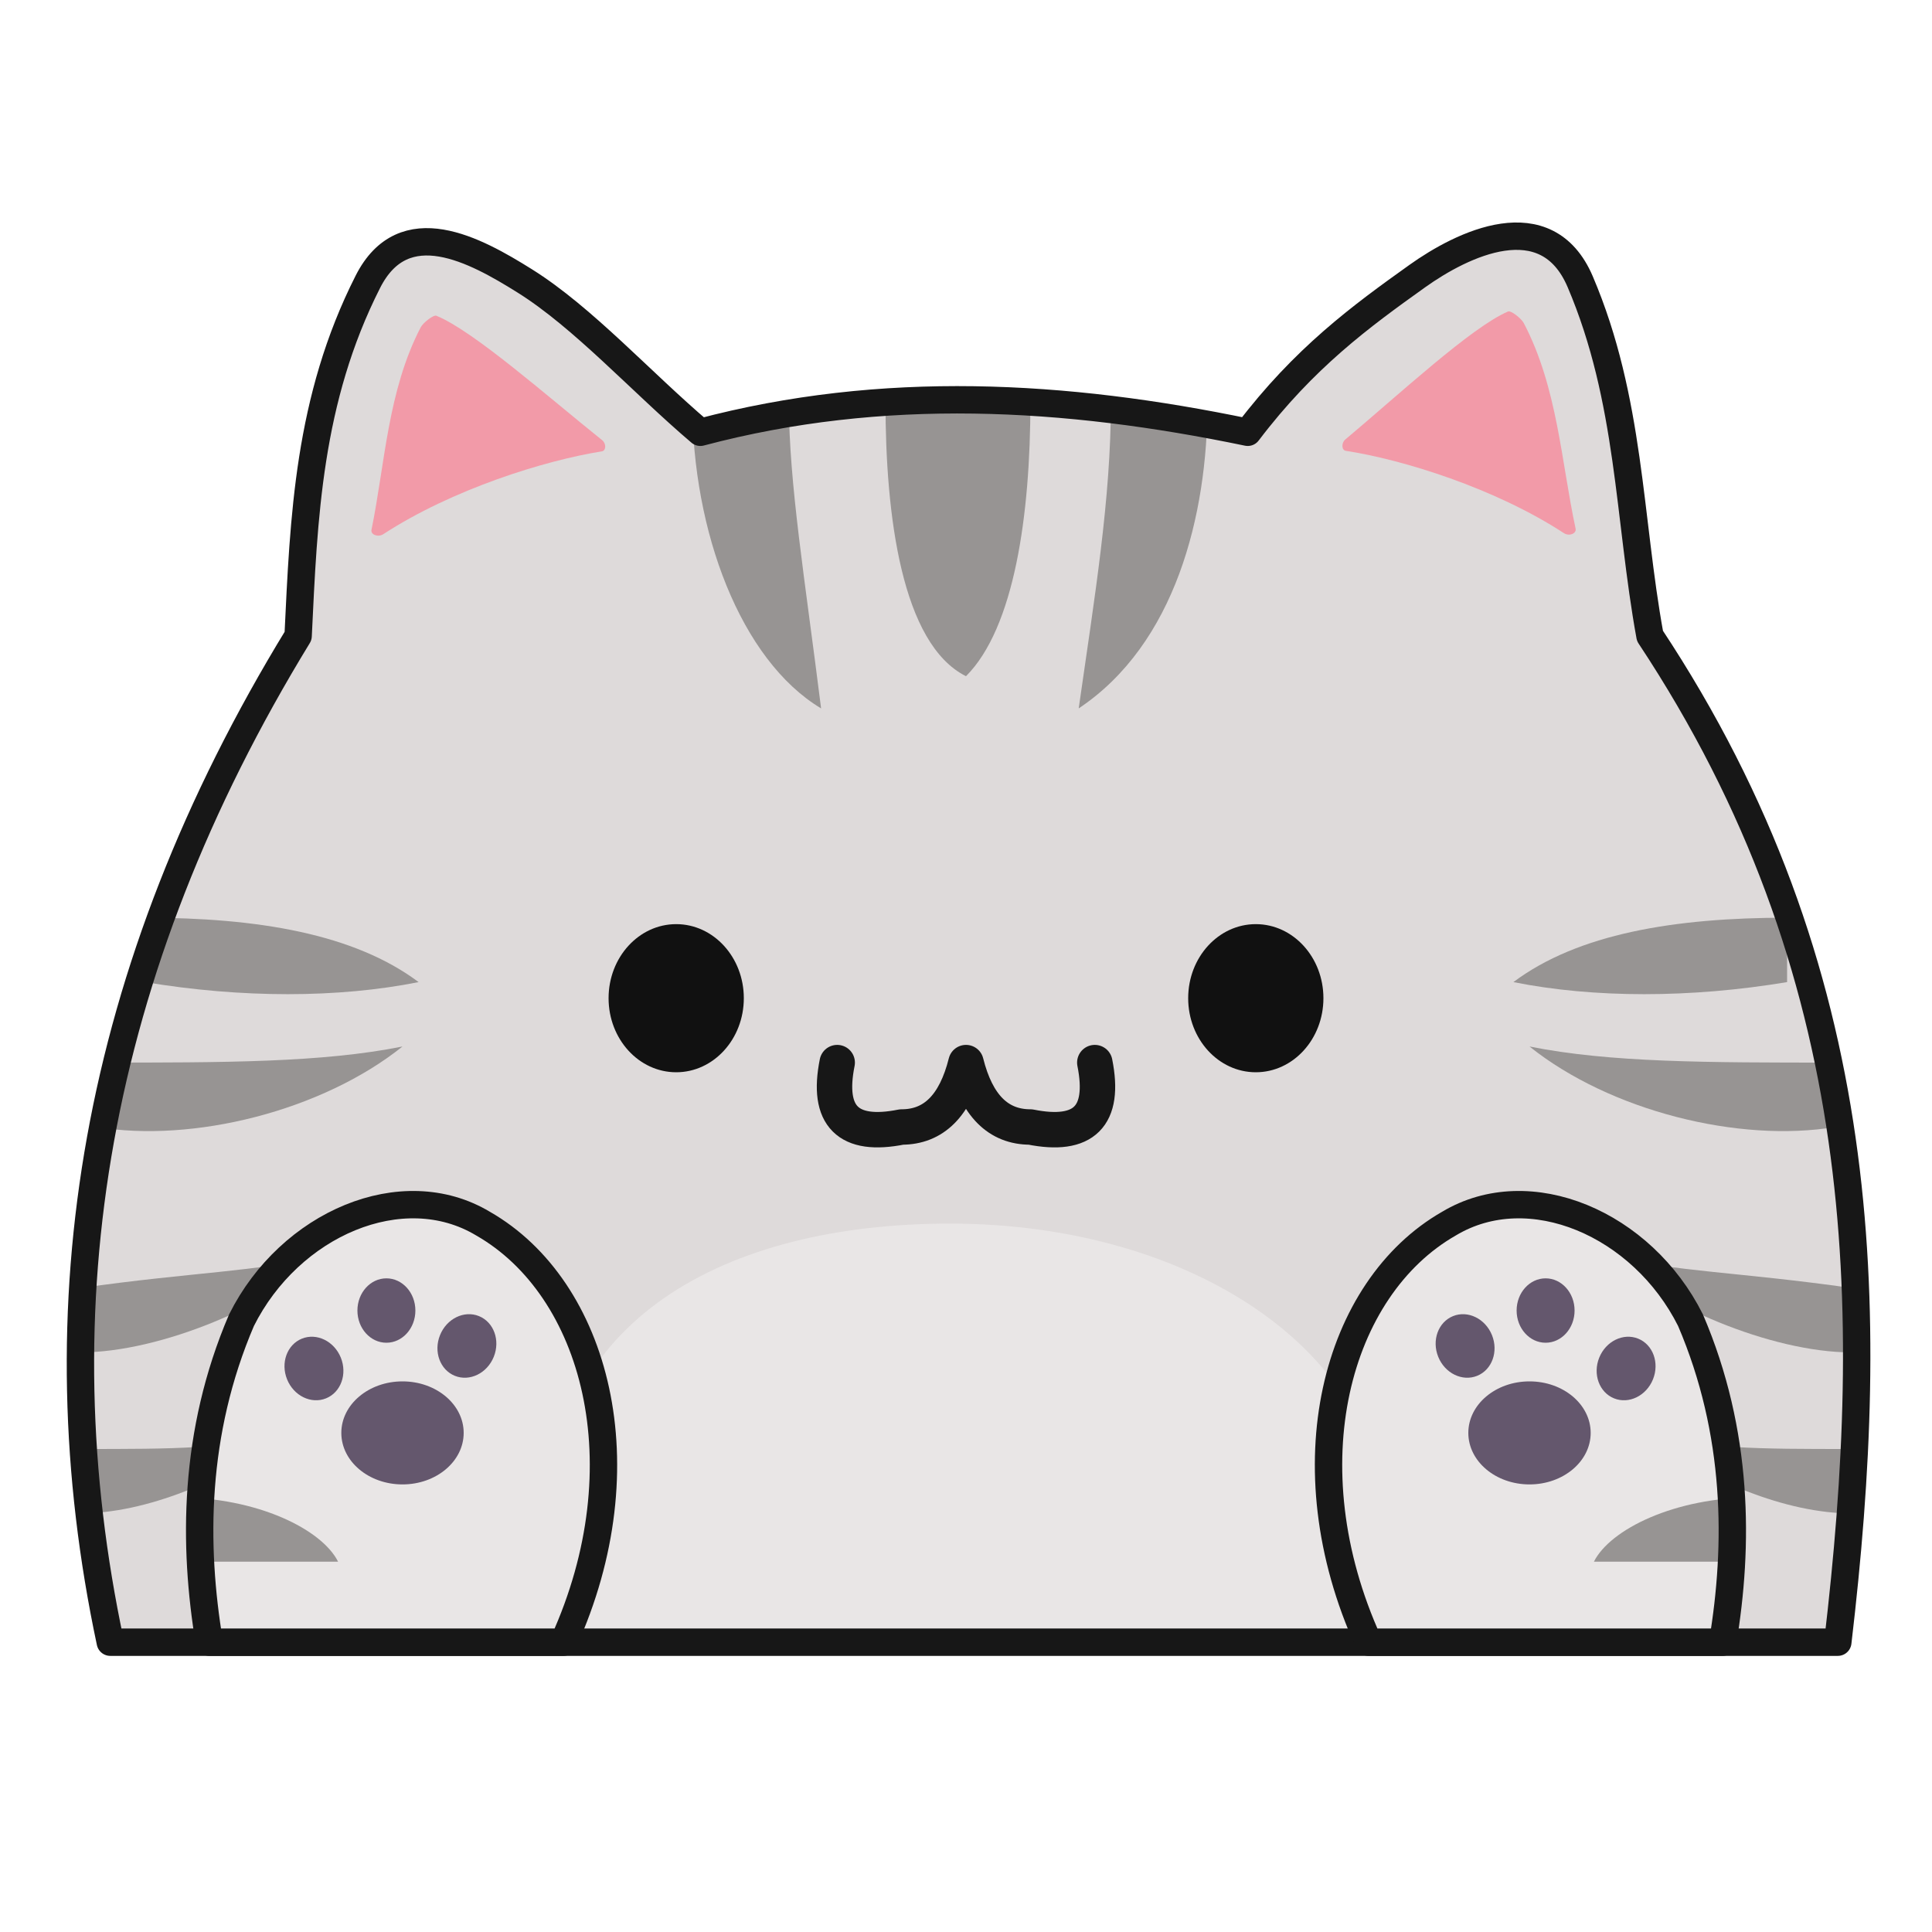
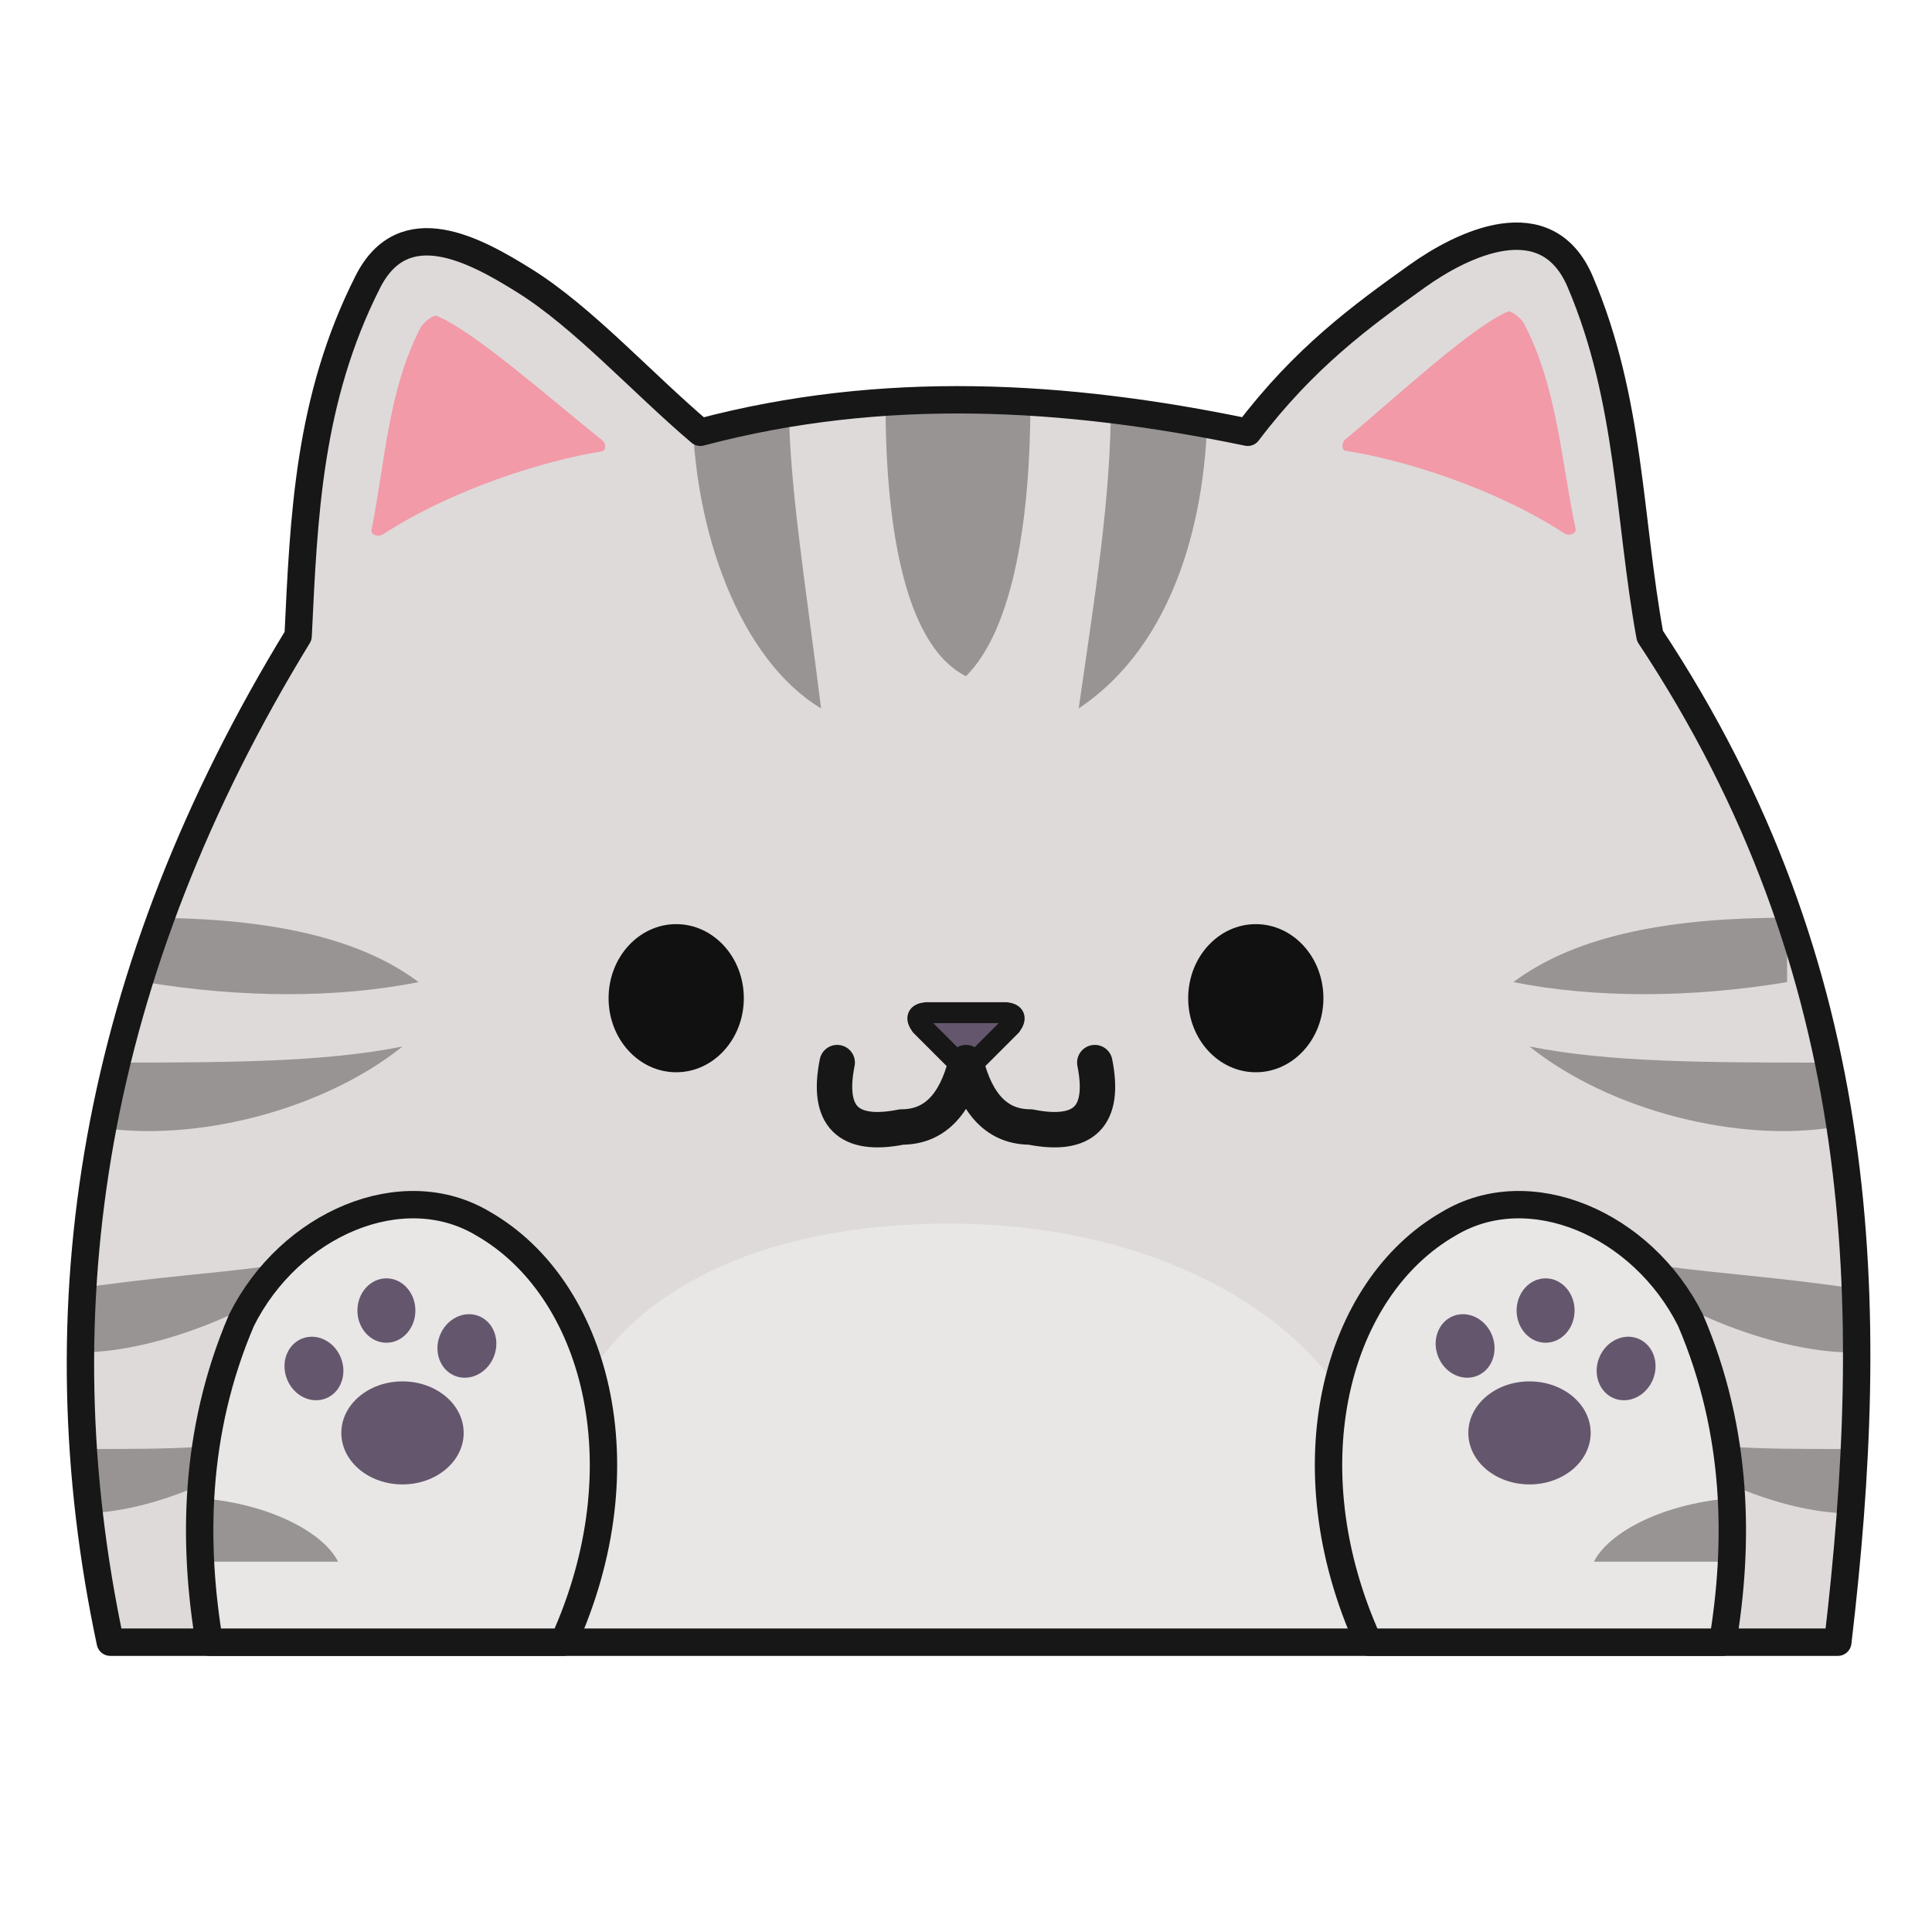
<svg xmlns="http://www.w3.org/2000/svg" width="120" height="120" viewBox="0 0 120 120">
  <defs>
    <clipPath id="body-clip">
      <path d="M6.85 102 C2.423 81.167 5.775 60.333 18.517 39.5 C18.869 32.167 19.134 24.833 22.85 17.5 C25.089 13.082 29.53 15.534 32.58 17.44 C36.22 19.713 39.86 23.76 43.5 26.85 C54.833 23.844 66.167 24.494 77.5 26.85 C81.01 22.223 84.52 19.654 88.03 17.149 C90.819 15.159 96.053 12.58 98.15 17.5 C101.275 24.833 101.146 32.167 102.483 39.5 C116.281 60.333 116.601 81.167 114.15 102 Z" />
    </clipPath>
    <clipPath id="paw-left-clip">
      <path d="M13 102 C12 96 12 89 15 82 C18 76 25 73 30 76 C37 80 40 91 35 102 Z" />
    </clipPath>
    <clipPath id="paw-right-clip">
      <path d="M85 102 C80 91 83 80 90 76 C95 73 102 76 105 82 C108 89 108 96 107 102 Z" />
    </clipPath>
  </defs>
  <g stroke="#171717" stroke-width="1.7" stroke-linecap="round" stroke-linejoin="round">
    <g id="body">
      <path fill="#dedada" d="M6.85 102 C2.423 81.167 5.775 60.333 18.517 39.5 C18.869 32.167 19.134 24.833 22.85 17.5 C25.089 13.082 29.53 15.534 32.58 17.44 C36.22 19.713 39.86 23.76 43.5 26.85 C54.833 23.844 66.167 24.494 77.5 26.85 C81.01 22.223 84.52 19.654 88.03 17.149 C90.819 15.159 96.053 12.58 98.15 17.5 C101.275 24.833 101.146 32.167 102.483 39.5 C116.281 60.333 116.601 81.167 114.15 102 Z" stroke="none" />
      <g id="body-markings" clip-path="url(#body-clip)" stroke="none">
        <path d="M34 103 L34 95 C34 82 45 76 59 76 C74 76 86 84 86 95 L86 103 Z" fill="#e9e6e6" />
        <path d="M43 25 C43 33 46 41 51 44 C50 36 49 30 49 25 Z" fill="#979493" />
        <path d="M55 25 C55 32 56 40 60 42 C63 39 64 32 64 25 Z" fill="#979493" />
        <path d="M69 25 C69 31 68 37 67 44 C73 40 75 32 75 25 Z" fill="#979493" />
        <path d="M9 57 C16 57 22 58 26 61 C21 62 15 62 9 61 Z" fill="#979493" />
        <path d="M9 57 C16 57 22 58 26 61 C21 62 15 62 9 61 Z" fill="#979493" transform="translate(120 0) scale(-1 1)" />
        <path d="M6 66 C14 66 20 66 25 65 C20 69 12 71 6 70 Z" fill="#979493" />
        <path d="M6 66 C14 66 20 66 25 65 C20 69 12 71 6 70 Z" fill="#979493" transform="translate(120 0) scale(-1 1)" />
        <path d="M5 80 C12 79 16 79 20 78 C17 81 10 84 5 84 Z" fill="#979493" />
        <path d="M5 80 C12 79 16 79 20 78 C17 81 10 84 5 84 Z" fill="#979493" transform="translate(120 0) scale(-1 1)" />
        <path d="M5 90 C11 90 14 90 18 89 C14 92 9 94 5 94 Z" fill="#979493" />
        <path d="M5 90 C11 90 14 90 18 89 C14 92 9 94 5 94 Z" fill="#979493" transform="translate(120 0) scale(-1 1)" />
      </g>
      <g id="ears" stroke="none">
        <path id="ear-inner-left" fill="#f29aa8" d="M23.074 32.907 C23.915 28.8 24.08 24.277 26.131 20.331 C26.285 20.036 26.928 19.541 27.101 19.611 C29.408 20.546 34.021 24.636 37.407 27.345 C37.659 27.548 37.65 27.991 37.385 28.034 C33.829 28.598 28.088 30.39 23.807 33.179 C23.487 33.387 23.011 33.214 23.074 32.907 Z" />
        <path id="ear-inner-right" fill="#f29aa8" d="M97.863 32.834 C96.969 28.664 96.739 24.065 94.645 20.069 C94.489 19.77 93.843 19.273 93.672 19.345 C91.396 20.316 86.877 24.516 83.556 27.301 C83.308 27.509 83.323 27.96 83.588 28.001 C87.125 28.544 92.85 30.317 97.14 33.116 C97.46 33.325 97.93 33.145 97.863 32.834 Z" />
      </g>
      <path fill="none" d="M6.85 102 C2.423 81.167 5.775 60.333 18.517 39.5 C18.869 32.167 19.134 24.833 22.85 17.5 C25.089 13.082 29.53 15.534 32.58 17.44 C36.22 19.713 39.86 23.76 43.5 26.85 C54.833 23.844 66.167 24.494 77.5 26.85 C81.01 22.223 84.52 19.654 88.03 17.149 C90.819 15.159 96.053 12.58 98.15 17.5 C101.275 24.833 101.146 32.167 102.483 39.5 C116.281 60.333 116.601 81.167 114.15 102 Z" id="outline" />
    </g>
    <g id="head">
      <g id="eyes" fill="#111111" stroke="none">
        <ellipse cx="42" cy="62" rx="4.2" ry="4.6" />
        <ellipse cx="78" cy="62" rx="4.2" ry="4.6" />
      </g>
+       <path id="nose" fill="#64576d" stroke-width="1.3" d="M57.5 62.9 L62.5 62.9 Q63.3 63 62.8 63.7 L60.6 65.9 Q60 66.4 59.4 65.9 L57.2 63.7 Q56.7 63 57.5 62.9 Z" />
      <g id="mouth">
        <g id="mouth-idle" fill="none" stroke-width="2.2">
          <path d="M52 66 Q51 71 56 70 Q59 70 60 66 Q61 70 64 70 Q69 71 68 66" />
        </g>
        <g id="mouth-excited" display="none">
          <path fill="#f58ba5" stroke="none" d="M56 70 Q59 70 60 66 Q61 70 64 70 C64 74 62 76 60 76 C58 76 56 74 56 70 Z" />
          <path fill="none" stroke-width="2.2" d="M52 66 Q51 71 56 70 Q59 70 60 66 Q61 70 64 70 Q69 71 68 66 M56 70 C56 74 58 76 60 76 C62 76 64 74 64 70" />
        </g>
      </g>
    </g>
    <g id="paw-left">
      <path fill="#e9e6e6" d="M13 102 C12 96 12 89 15 82 C18 76 25 73 30 76 C37 80 40 91 35 102 Z" stroke="none" />
      <g id="paw-left-markings" clip-path="url(#paw-left-clip)" stroke="none">
        <path d="M11 93 C16 93 20 95 21 97 L11 97 Z" fill="#979493" />
      </g>
      <path fill="none" d="M13 102 C12 96 12 89 15 82 C18 76 25 73 30 76 C37 80 40 91 35 102 Z" />
      <g id="pads-left" fill="#64576d" stroke="none">
        <ellipse cx="25" cy="89" rx="3.8" ry="3.2" />
        <ellipse cx="19.5" cy="85" rx="1.8" ry="2" transform="rotate(-22 19.5 85)" />
        <ellipse cx="24" cy="81.4" rx="1.8" ry="2" />
        <ellipse cx="29" cy="83.6" rx="1.8" ry="2" transform="rotate(22 29 83.6)" />
      </g>
    </g>
    <g id="paw-right">
      <path fill="#e9e6e6" d="M85 102 C80 91 83 80 90 76 C95 73 102 76 105 82 C108 89 108 96 107 102 Z" stroke="none" />
      <g id="paw-right-markings" clip-path="url(#paw-right-clip)" stroke="none">
        <path d="M11 93 C16 93 20 95 21 97 L11 97 Z" fill="#979493" transform="translate(120 0) scale(-1 1)" />
      </g>
      <path fill="none" d="M85 102 C80 91 83 80 90 76 C95 73 102 76 105 82 C108 89 108 96 107 102 Z" />
      <g id="pads-right" fill="#64576d" stroke="none">
        <ellipse cx="95" cy="89" rx="3.8" ry="3.2" />
        <ellipse cx="101" cy="85" rx="1.8" ry="2" transform="rotate(22 101 85)" />
        <ellipse cx="96" cy="81.4" rx="1.8" ry="2" />
        <ellipse cx="91" cy="83.6" rx="1.8" ry="2" transform="rotate(-22 91 83.6)" />
      </g>
    </g>
  </g>
</svg>
